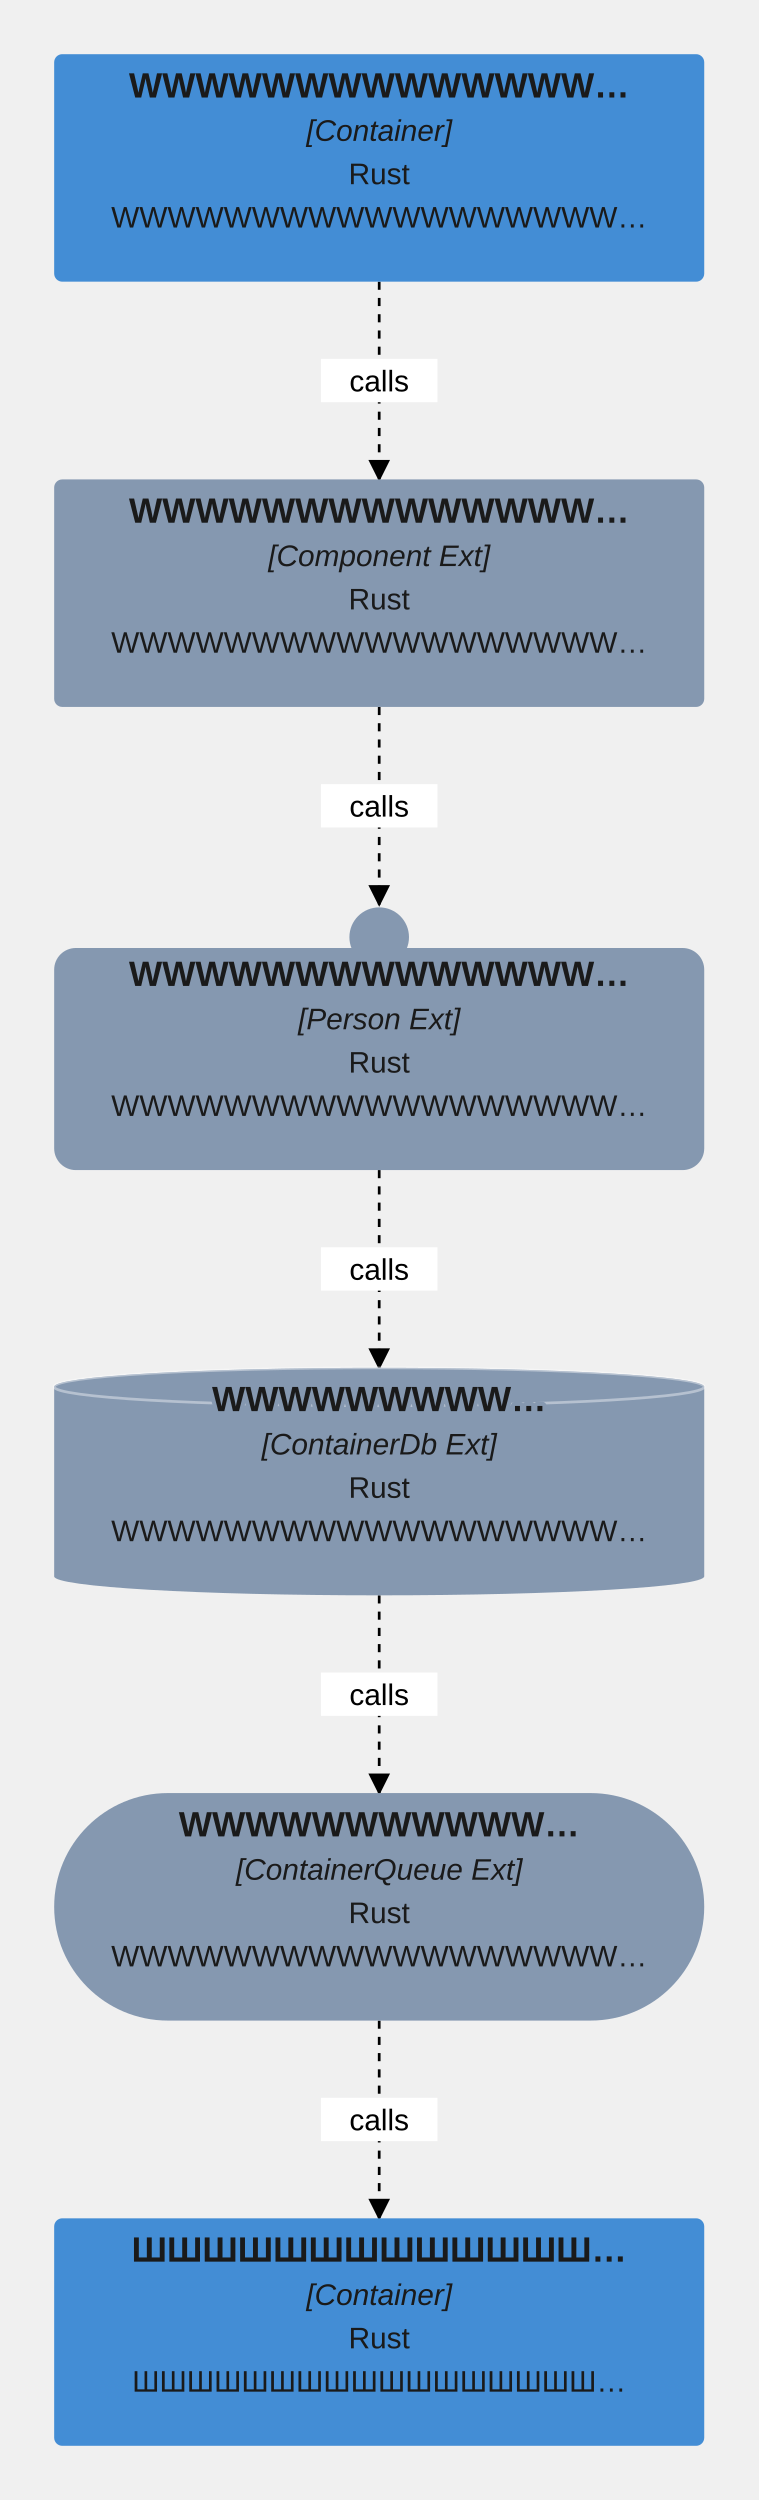
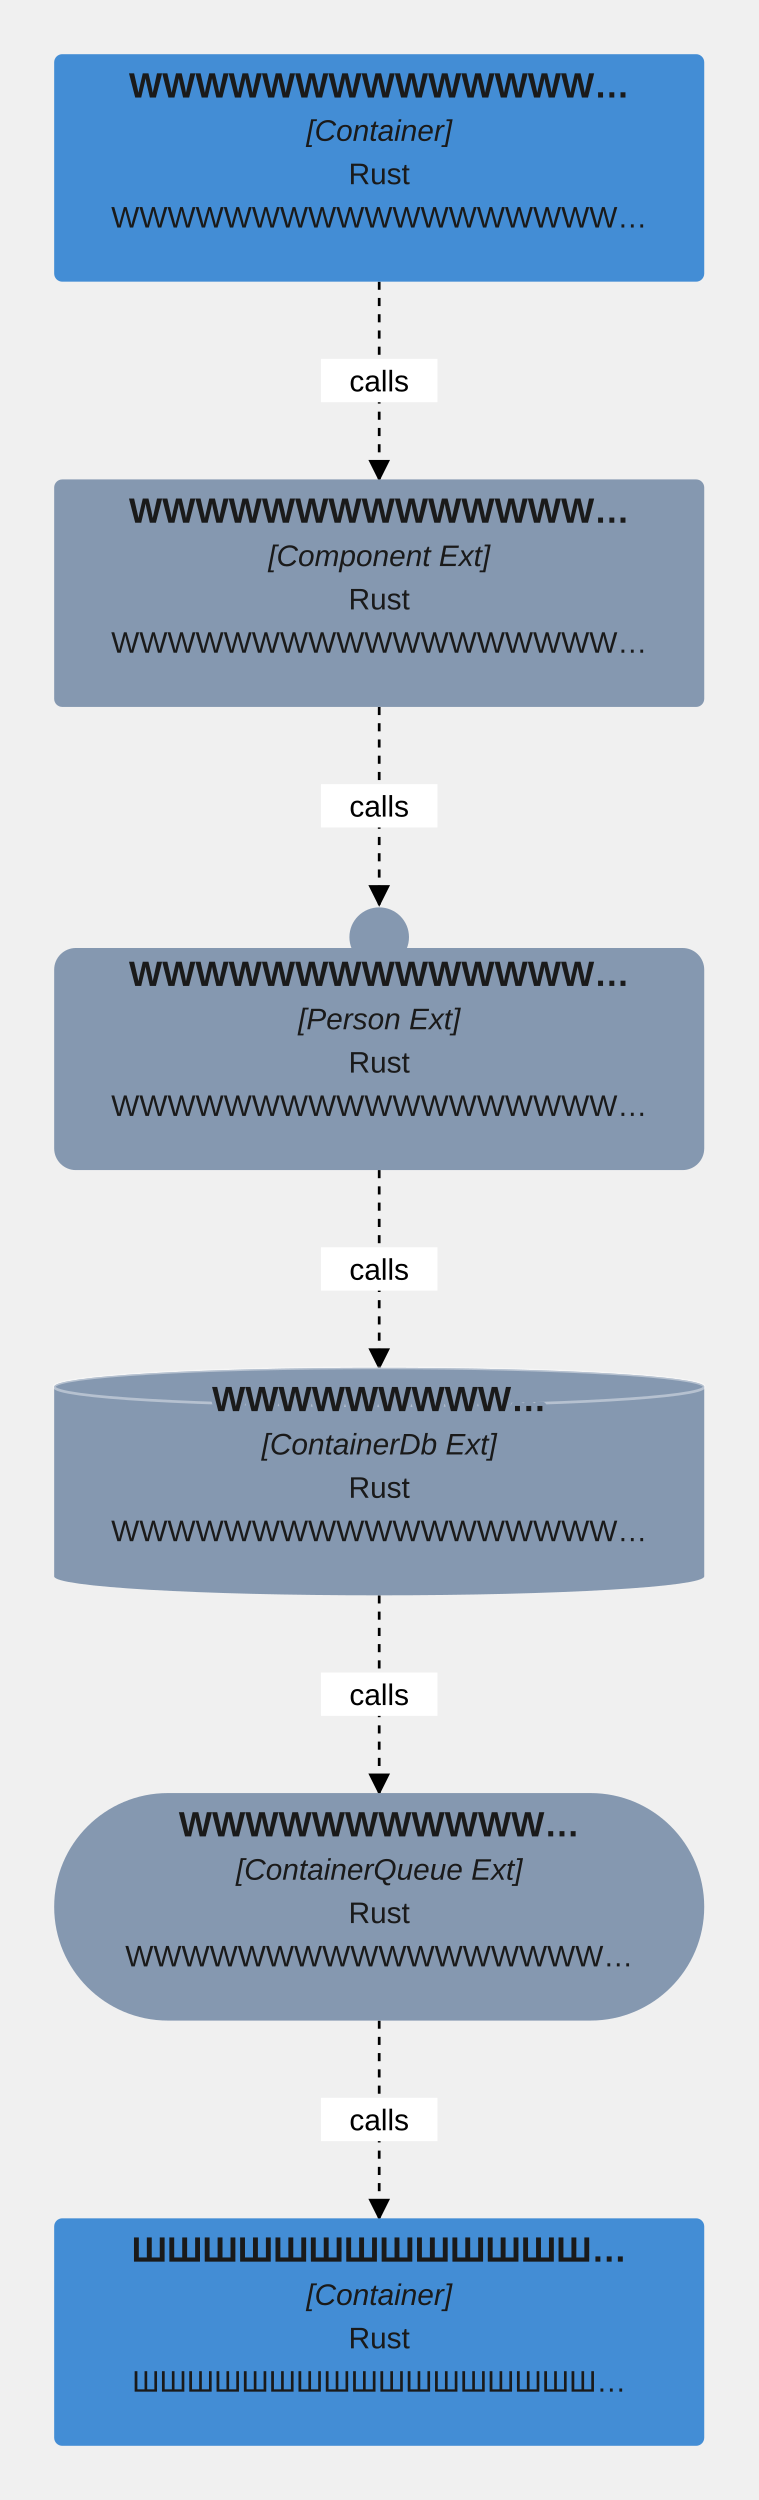
<svg xmlns="http://www.w3.org/2000/svg" viewBox="0 0 280 923" width="280" height="923" style="font-family:Arial, Helvetica, sans-serif;font-size:13px">
  <defs>
    <marker id="mmd-c4-arrow" viewBox="0 0 10 10" refX="9" refY="5" markerWidth="8" markerHeight="8" orient="auto-start-reverse">
      <path d="M 0 0 L 10 5 L 0 10 z" fill="currentColor" />
    </marker>
  </defs>
  <path d="M 140.0 104.0 C 140.0 116.5 140.0 116.5 140.0 129.0 C 140.0 140.5 140.0 140.5 140.0 152.0 C 140.0 164.5 140.0 164.5 140.0 177.0" fill="none" stroke="currentColor" stroke-dasharray="3 3" marker-end="url(#mmd-c4-arrow)" />
  <rect x="118.5" y="132.5" width="43.0" height="16" fill="var(--surface, #fff)" />
  <text x="140.0" y="144.5" text-anchor="middle" font-size="11" fill="currentColor">calls</text>
  <path d="M 140.0 261.0 C 140.0 273.5 140.0 273.5 140.0 286.0 C 140.0 297.5 140.0 297.5 140.0 309.0 C 140.0 321.5 140.0 321.5 140.0 334.0" fill="none" stroke="currentColor" stroke-dasharray="3 3" marker-end="url(#mmd-c4-arrow)" />
  <rect x="118.5" y="289.5" width="43.0" height="16" fill="var(--surface, #fff)" />
  <text x="140.0" y="301.5" text-anchor="middle" font-size="11" fill="currentColor">calls</text>
  <path d="M 140.0 432.0 C 140.0 444.5 140.0 444.5 140.0 457.0 C 140.0 468.5 140.0 468.5 140.0 480.0 C 140.0 492.5 140.0 492.5 140.0 505.0" fill="none" stroke="currentColor" stroke-dasharray="3 3" marker-end="url(#mmd-c4-arrow)" />
  <rect x="118.5" y="460.5" width="43.0" height="16" fill="var(--surface, #fff)" />
  <text x="140.0" y="472.5" text-anchor="middle" font-size="11" fill="currentColor">calls</text>
  <path d="M 140.0 589.0 C 140.0 601.5 140.0 601.5 140.0 614.0 C 140.0 625.5 140.0 625.5 140.0 637.0 C 140.0 649.5 140.0 649.5 140.0 662.0" fill="none" stroke="currentColor" stroke-dasharray="3 3" marker-end="url(#mmd-c4-arrow)" />
  <rect x="118.5" y="617.5" width="43.0" height="16" fill="var(--surface, #fff)" />
  <text x="140.0" y="629.5" text-anchor="middle" font-size="11" fill="currentColor">calls</text>
  <path d="M 140.0 746.0 C 140.0 758.5 140.0 758.5 140.0 771.0 C 140.0 782.5 140.0 782.5 140.0 794.0 C 140.0 806.5 140.0 806.5 140.0 819.0" fill="none" stroke="currentColor" stroke-dasharray="3 3" marker-end="url(#mmd-c4-arrow)" />
  <rect x="118.5" y="774.5" width="43.0" height="16" fill="var(--surface, #fff)" />
  <text x="140.0" y="786.5" text-anchor="middle" font-size="11" fill="currentColor">calls</text>
  <rect x="20.0" y="20.0" width="240.0" height="84.0" fill="#438dd5" rx="3" />
-   <svg x="34.000" y="21.700" width="212.000" height="18.200" viewBox="34.000 21.700 212.000 18.200" overflow="hidden" style="overflow:hidden;max-width:none;width:212.000px;height:18.200px">
+   <svg x="34.000" y="21.700" width="212.000" height="22.750" viewBox="34.000 21.700 212.000 22.750" overflow="hidden" style="overflow:hidden;max-width:none;width:212.000px;height:22.750px">
    <text x="140.0" y="36.0" text-anchor="middle" font-size="13" font-weight="700" font-style="normal" fill="var(--mermaid-data-text, #1a1a1a)">WWWWWWWWWWWWWW…</text>
  </svg>
-   <svg x="34.000" y="39.900" width="212.000" height="15.400" viewBox="34.000 39.900 212.000 15.400" overflow="hidden" style="overflow:hidden;max-width:none;width:212.000px;height:15.400px">
+   <svg x="34.000" y="39.900" width="212.000" height="19.250" viewBox="34.000 39.900 212.000 19.250" overflow="hidden" style="overflow:hidden;max-width:none;width:212.000px;height:19.250px">
    <text x="140.0" y="52.0" text-anchor="middle" font-size="11" font-weight="400" font-style="italic" fill="var(--mermaid-data-text, #1a1a1a)">[Container]</text>
  </svg>
-   <svg x="34.000" y="55.900" width="212.000" height="15.400" viewBox="34.000 55.900 212.000 15.400" overflow="hidden" style="overflow:hidden;max-width:none;width:212.000px;height:15.400px">
+   <svg x="34.000" y="55.900" width="212.000" height="19.250" viewBox="34.000 55.900 212.000 19.250" overflow="hidden" style="overflow:hidden;max-width:none;width:212.000px;height:19.250px">
    <text x="140.0" y="68.0" text-anchor="middle" font-size="11" font-weight="400" font-style="normal" fill="var(--mermaid-data-text, #1a1a1a)">Rust</text>
  </svg>
-   <svg x="34.000" y="71.900" width="212.000" height="15.400" viewBox="34.000 71.900 212.000 15.400" overflow="hidden" style="overflow:hidden;max-width:none;width:212.000px;height:15.400px">
+   <svg x="34.000" y="71.900" width="212.000" height="19.250" viewBox="34.000 71.900 212.000 19.250" overflow="hidden" style="overflow:hidden;max-width:none;width:212.000px;height:19.250px">
    <text x="140.0" y="84.0" text-anchor="middle" font-size="11" font-weight="400" font-style="normal" fill="var(--mermaid-data-text, #1a1a1a)">WWWWWWWWWWWWWWWWWW…</text>
  </svg>
  <rect x="20.0" y="177.0" width="240.0" height="84.0" fill="#8598b0" rx="3" />
-   <svg x="34.000" y="178.700" width="212.000" height="18.200" viewBox="34.000 178.700 212.000 18.200" overflow="hidden" style="overflow:hidden;max-width:none;width:212.000px;height:18.200px">
+   <svg x="34.000" y="178.700" width="212.000" height="22.750" viewBox="34.000 178.700 212.000 22.750" overflow="hidden" style="overflow:hidden;max-width:none;width:212.000px;height:22.750px">
    <text x="140.0" y="193.0" text-anchor="middle" font-size="13" font-weight="700" font-style="normal" fill="var(--mermaid-data-text, #1a1a1a)">WWWWWWWWWWWWWW…</text>
  </svg>
-   <svg x="34.000" y="196.900" width="212.000" height="15.400" viewBox="34.000 196.900 212.000 15.400" overflow="hidden" style="overflow:hidden;max-width:none;width:212.000px;height:15.400px">
+   <svg x="34.000" y="196.900" width="212.000" height="19.250" viewBox="34.000 196.900 212.000 19.250" overflow="hidden" style="overflow:hidden;max-width:none;width:212.000px;height:19.250px">
    <text x="140.0" y="209.0" text-anchor="middle" font-size="11" font-weight="400" font-style="italic" fill="var(--mermaid-data-text, #1a1a1a)">[Component Ext]</text>
  </svg>
-   <svg x="34.000" y="212.900" width="212.000" height="15.400" viewBox="34.000 212.900 212.000 15.400" overflow="hidden" style="overflow:hidden;max-width:none;width:212.000px;height:15.400px">
+   <svg x="34.000" y="212.900" width="212.000" height="19.250" viewBox="34.000 212.900 212.000 19.250" overflow="hidden" style="overflow:hidden;max-width:none;width:212.000px;height:19.250px">
    <text x="140.0" y="225.0" text-anchor="middle" font-size="11" font-weight="400" font-style="normal" fill="var(--mermaid-data-text, #1a1a1a)">Rust</text>
  </svg>
-   <svg x="34.000" y="228.900" width="212.000" height="15.400" viewBox="34.000 228.900 212.000 15.400" overflow="hidden" style="overflow:hidden;max-width:none;width:212.000px;height:15.400px">
+   <svg x="34.000" y="228.900" width="212.000" height="19.250" viewBox="34.000 228.900 212.000 19.250" overflow="hidden" style="overflow:hidden;max-width:none;width:212.000px;height:19.250px">
    <text x="140.0" y="241.0" text-anchor="middle" font-size="11" font-weight="400" font-style="normal" fill="var(--mermaid-data-text, #1a1a1a)">WWWWWWWWWWWWWWWWWW…</text>
  </svg>
  <circle cx="140.0" cy="346.0" r="11" fill="#8598b0" />
  <rect x="20.0" y="350.0" width="240.0" height="82.0" fill="#8598b0" rx="8" />
-   <svg x="34.000" y="350.000" width="212.000" height="17.900" viewBox="34.000 350.000 212.000 17.900" overflow="hidden" style="overflow:hidden;max-width:none;width:212.000px;height:17.900px">
+   <svg x="34.000" y="350.000" width="212.000" height="22.450" viewBox="34.000 350.000 212.000 22.450" overflow="hidden" style="overflow:hidden;max-width:none;width:212.000px;height:22.450px">
    <text x="140.0" y="364.0" text-anchor="middle" font-size="13" font-weight="700" font-style="normal" fill="var(--mermaid-data-text, #1a1a1a)">WWWWWWWWWWWWWW…</text>
  </svg>
-   <svg x="34.000" y="367.900" width="212.000" height="15.400" viewBox="34.000 367.900 212.000 15.400" overflow="hidden" style="overflow:hidden;max-width:none;width:212.000px;height:15.400px">
+   <svg x="34.000" y="367.900" width="212.000" height="19.250" viewBox="34.000 367.900 212.000 19.250" overflow="hidden" style="overflow:hidden;max-width:none;width:212.000px;height:19.250px">
    <text x="140.0" y="380.0" text-anchor="middle" font-size="11" font-weight="400" font-style="italic" fill="var(--mermaid-data-text, #1a1a1a)">[Person Ext]</text>
  </svg>
-   <svg x="34.000" y="383.900" width="212.000" height="15.400" viewBox="34.000 383.900 212.000 15.400" overflow="hidden" style="overflow:hidden;max-width:none;width:212.000px;height:15.400px">
+   <svg x="34.000" y="383.900" width="212.000" height="19.250" viewBox="34.000 383.900 212.000 19.250" overflow="hidden" style="overflow:hidden;max-width:none;width:212.000px;height:19.250px">
    <text x="140.0" y="396.0" text-anchor="middle" font-size="11" font-weight="400" font-style="normal" fill="var(--mermaid-data-text, #1a1a1a)">Rust</text>
  </svg>
-   <svg x="34.000" y="399.900" width="212.000" height="15.400" viewBox="34.000 399.900 212.000 15.400" overflow="hidden" style="overflow:hidden;max-width:none;width:212.000px;height:15.400px">
+   <svg x="34.000" y="399.900" width="212.000" height="19.250" viewBox="34.000 399.900 212.000 19.250" overflow="hidden" style="overflow:hidden;max-width:none;width:212.000px;height:19.250px">
    <text x="140.0" y="412.0" text-anchor="middle" font-size="11" font-weight="400" font-style="normal" fill="var(--mermaid-data-text, #1a1a1a)">WWWWWWWWWWWWWWWWWW…</text>
  </svg>
  <path d="M 20.0 512.0 L 20.0 582.0 A 120.0 7 0 0 0 260.0 582.0 L 260.0 512.0 A 120.0 7 0 0 0 20.0 512.0 Z" fill="#8598b0" />
  <ellipse cx="140.0" cy="512.0" rx="120.0" ry="7" fill="#8598b0" stroke="#fff" stroke-opacity="0.4" />
-   <svg x="65.610" y="506.700" width="148.780" height="18.200" viewBox="65.610 506.700 148.780 18.200" overflow="hidden" style="overflow:hidden;max-width:none;width:148.780px;height:18.200px">
+   <svg x="65.610" y="506.700" width="148.780" height="22.750" viewBox="65.610 506.700 148.780 22.750" overflow="hidden" style="overflow:hidden;max-width:none;width:148.780px;height:22.750px">
    <text x="140.0" y="521.0" text-anchor="middle" font-size="13" font-weight="700" font-style="normal" fill="var(--mermaid-data-text, #1a1a1a)" stroke="#8598b0" stroke-width="3" stroke-linejoin="round" paint-order="stroke">WWWWWWWWW…</text>
  </svg>
-   <svg x="34.000" y="524.900" width="212.000" height="15.400" viewBox="34.000 524.900 212.000 15.400" overflow="hidden" style="overflow:hidden;max-width:none;width:212.000px;height:15.400px">
+   <svg x="34.000" y="524.900" width="212.000" height="19.250" viewBox="34.000 524.900 212.000 19.250" overflow="hidden" style="overflow:hidden;max-width:none;width:212.000px;height:19.250px">
    <text x="140.0" y="537.0" text-anchor="middle" font-size="11" font-weight="400" font-style="italic" fill="var(--mermaid-data-text, #1a1a1a)">[ContainerDb Ext]</text>
  </svg>
-   <svg x="34.000" y="540.900" width="212.000" height="15.400" viewBox="34.000 540.900 212.000 15.400" overflow="hidden" style="overflow:hidden;max-width:none;width:212.000px;height:15.400px">
+   <svg x="34.000" y="540.900" width="212.000" height="19.250" viewBox="34.000 540.900 212.000 19.250" overflow="hidden" style="overflow:hidden;max-width:none;width:212.000px;height:19.250px">
    <text x="140.0" y="553.0" text-anchor="middle" font-size="11" font-weight="400" font-style="normal" fill="var(--mermaid-data-text, #1a1a1a)">Rust</text>
  </svg>
-   <svg x="34.000" y="556.900" width="212.000" height="15.400" viewBox="34.000 556.900 212.000 15.400" overflow="hidden" style="overflow:hidden;max-width:none;width:212.000px;height:15.400px">
+   <svg x="34.000" y="556.900" width="212.000" height="19.250" viewBox="34.000 556.900 212.000 19.250" overflow="hidden" style="overflow:hidden;max-width:none;width:212.000px;height:19.250px">
    <text x="140.0" y="569.0" text-anchor="middle" font-size="11" font-weight="400" font-style="normal" fill="var(--mermaid-data-text, #1a1a1a)">WWWWWWWWWWWWWWWWWW…</text>
  </svg>
  <rect x="20.0" y="662.0" width="240.0" height="84.0" fill="#8598b0" rx="42.0" />
-   <svg x="54.172" y="663.700" width="171.657" height="18.200" viewBox="54.172 663.700 171.657 18.200" overflow="hidden" style="overflow:hidden;max-width:none;width:171.657px;height:18.200px">
+   <svg x="54.172" y="663.700" width="171.657" height="22.750" viewBox="54.172 663.700 171.657 22.750" overflow="hidden" style="overflow:hidden;max-width:none;width:171.657px;height:22.750px">
    <text x="140.0" y="678.0" text-anchor="middle" font-size="13" font-weight="700" font-style="normal" fill="var(--mermaid-data-text, #1a1a1a)">WWWWWWWWWWW…</text>
  </svg>
-   <svg x="34.000" y="681.900" width="212.000" height="15.400" viewBox="34.000 681.900 212.000 15.400" overflow="hidden" style="overflow:hidden;max-width:none;width:212.000px;height:15.400px">
+   <svg x="34.000" y="681.900" width="212.000" height="19.250" viewBox="34.000 681.900 212.000 19.250" overflow="hidden" style="overflow:hidden;max-width:none;width:212.000px;height:19.250px">
    <text x="140.0" y="694.0" text-anchor="middle" font-size="11" font-weight="400" font-style="italic" fill="var(--mermaid-data-text, #1a1a1a)">[ContainerQueue Ext]</text>
  </svg>
-   <svg x="34.000" y="697.900" width="212.000" height="15.400" viewBox="34.000 697.900 212.000 15.400" overflow="hidden" style="overflow:hidden;max-width:none;width:212.000px;height:15.400px">
+   <svg x="34.000" y="697.900" width="212.000" height="19.250" viewBox="34.000 697.900 212.000 19.250" overflow="hidden" style="overflow:hidden;max-width:none;width:212.000px;height:19.250px">
    <text x="140.0" y="710.0" text-anchor="middle" font-size="11" font-weight="400" font-style="normal" fill="var(--mermaid-data-text, #1a1a1a)">Rust</text>
  </svg>
-   <svg x="34.000" y="713.900" width="212.000" height="15.400" viewBox="34.000 713.900 212.000 15.400" overflow="hidden" style="overflow:hidden;max-width:none;width:212.000px;height:15.400px">
-     <text x="140.0" y="726.0" text-anchor="middle" font-size="11" font-weight="400" font-style="normal" fill="var(--mermaid-data-text, #1a1a1a)">WWWWWWWWWWWWWWWWWW…</text>
+   <svg x="35.763" y="713.900" width="208.474" height="19.250" viewBox="35.763 713.900 208.474 19.250" overflow="hidden" style="overflow:hidden;max-width:none;width:208.474px;height:19.250px">
+     <text x="140.0" y="726.0" text-anchor="middle" font-size="11" font-weight="400" font-style="normal" fill="var(--mermaid-data-text, #1a1a1a)">WWWWWWWWWWWWWWWWW…</text>
  </svg>
  <rect x="20.0" y="819.0" width="240.0" height="84.0" fill="#438dd5" rx="3" />
-   <svg x="34.000" y="820.700" width="212.000" height="18.200" viewBox="34.000 820.700 212.000 18.200" overflow="hidden" style="overflow:hidden;max-width:none;width:212.000px;height:18.200px">
+   <svg x="34.000" y="820.700" width="212.000" height="22.750" viewBox="34.000 820.700 212.000 22.750" overflow="hidden" style="overflow:hidden;max-width:none;width:212.000px;height:22.750px">
    <text x="140.0" y="835.0" text-anchor="middle" font-size="13" font-weight="700" font-style="normal" fill="var(--mermaid-data-text, #1a1a1a)">ШШШШШШШШШШШШШ…</text>
  </svg>
-   <svg x="34.000" y="838.900" width="212.000" height="15.400" viewBox="34.000 838.900 212.000 15.400" overflow="hidden" style="overflow:hidden;max-width:none;width:212.000px;height:15.400px">
+   <svg x="34.000" y="838.900" width="212.000" height="19.250" viewBox="34.000 838.900 212.000 19.250" overflow="hidden" style="overflow:hidden;max-width:none;width:212.000px;height:19.250px">
    <text x="140.0" y="851.0" text-anchor="middle" font-size="11" font-weight="400" font-style="italic" fill="var(--mermaid-data-text, #1a1a1a)">[Container]</text>
  </svg>
-   <svg x="34.000" y="854.900" width="212.000" height="15.400" viewBox="34.000 854.900 212.000 15.400" overflow="hidden" style="overflow:hidden;max-width:none;width:212.000px;height:15.400px">
+   <svg x="34.000" y="854.900" width="212.000" height="19.250" viewBox="34.000 854.900 212.000 19.250" overflow="hidden" style="overflow:hidden;max-width:none;width:212.000px;height:19.250px">
    <text x="140.0" y="867.0" text-anchor="middle" font-size="11" font-weight="400" font-style="normal" fill="var(--mermaid-data-text, #1a1a1a)">Rust</text>
  </svg>
-   <svg x="34.000" y="870.900" width="212.000" height="15.400" viewBox="34.000 870.900 212.000 15.400" overflow="hidden" style="overflow:hidden;max-width:none;width:212.000px;height:15.400px">
+   <svg x="34.000" y="870.900" width="212.000" height="19.250" viewBox="34.000 870.900 212.000 19.250" overflow="hidden" style="overflow:hidden;max-width:none;width:212.000px;height:19.250px">
    <text x="140.0" y="883.0" text-anchor="middle" font-size="11" font-weight="400" font-style="normal" fill="var(--mermaid-data-text, #1a1a1a)">ШШШШШШШШШШШШШШШШШ…</text>
  </svg>
</svg>
